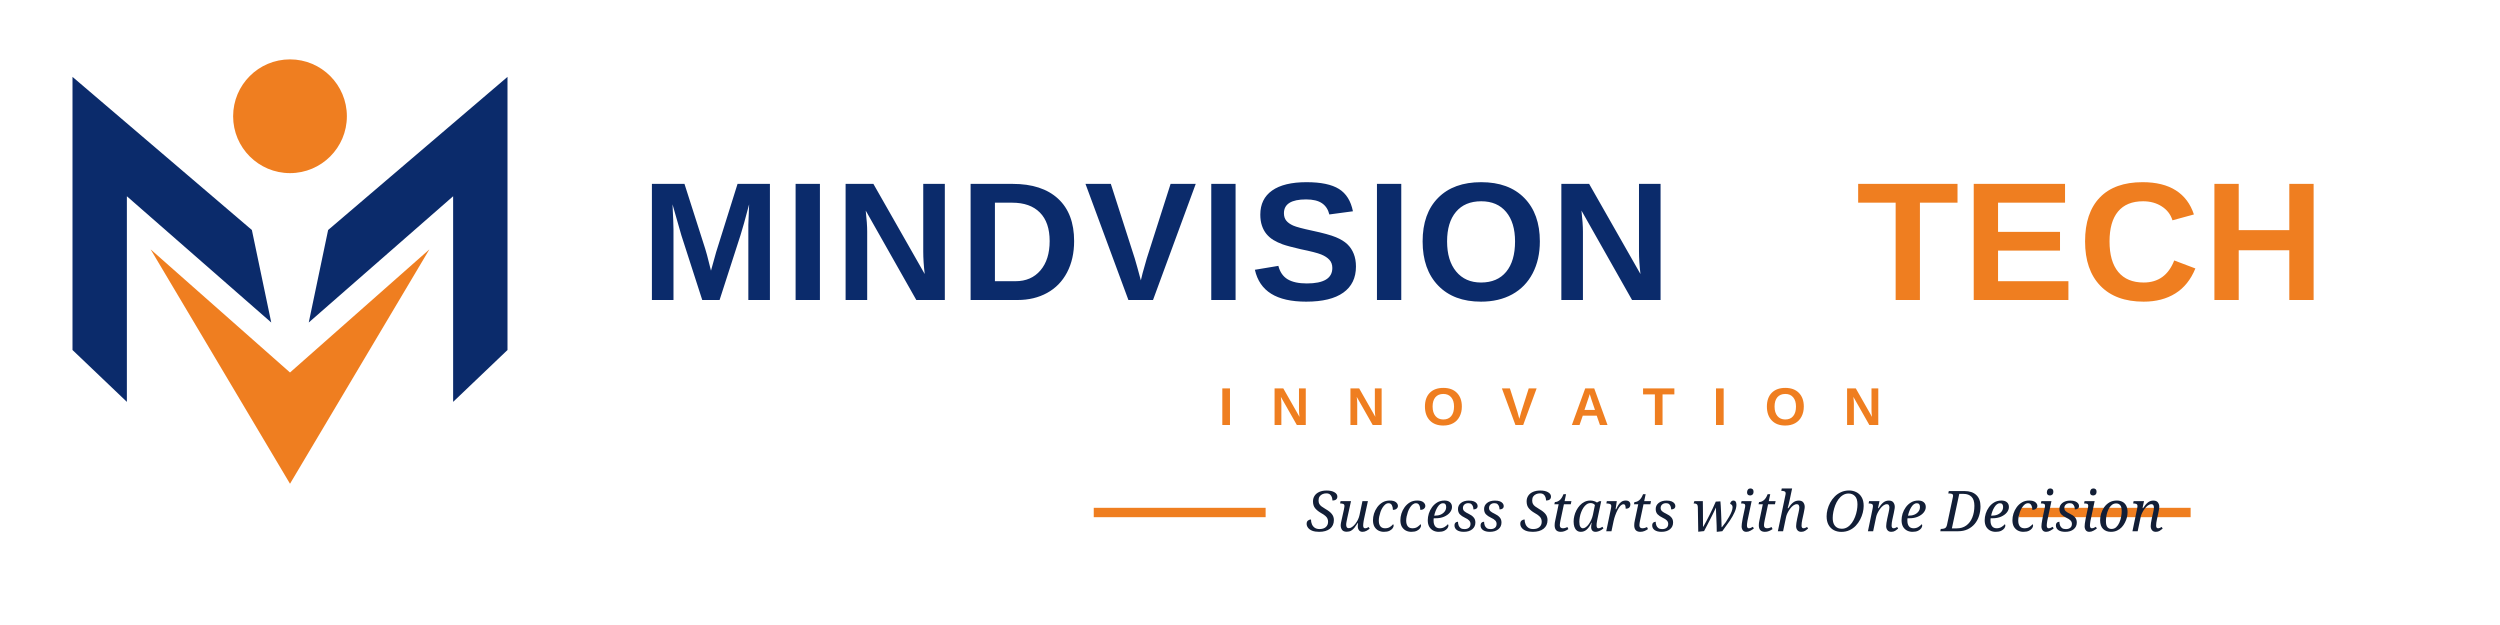
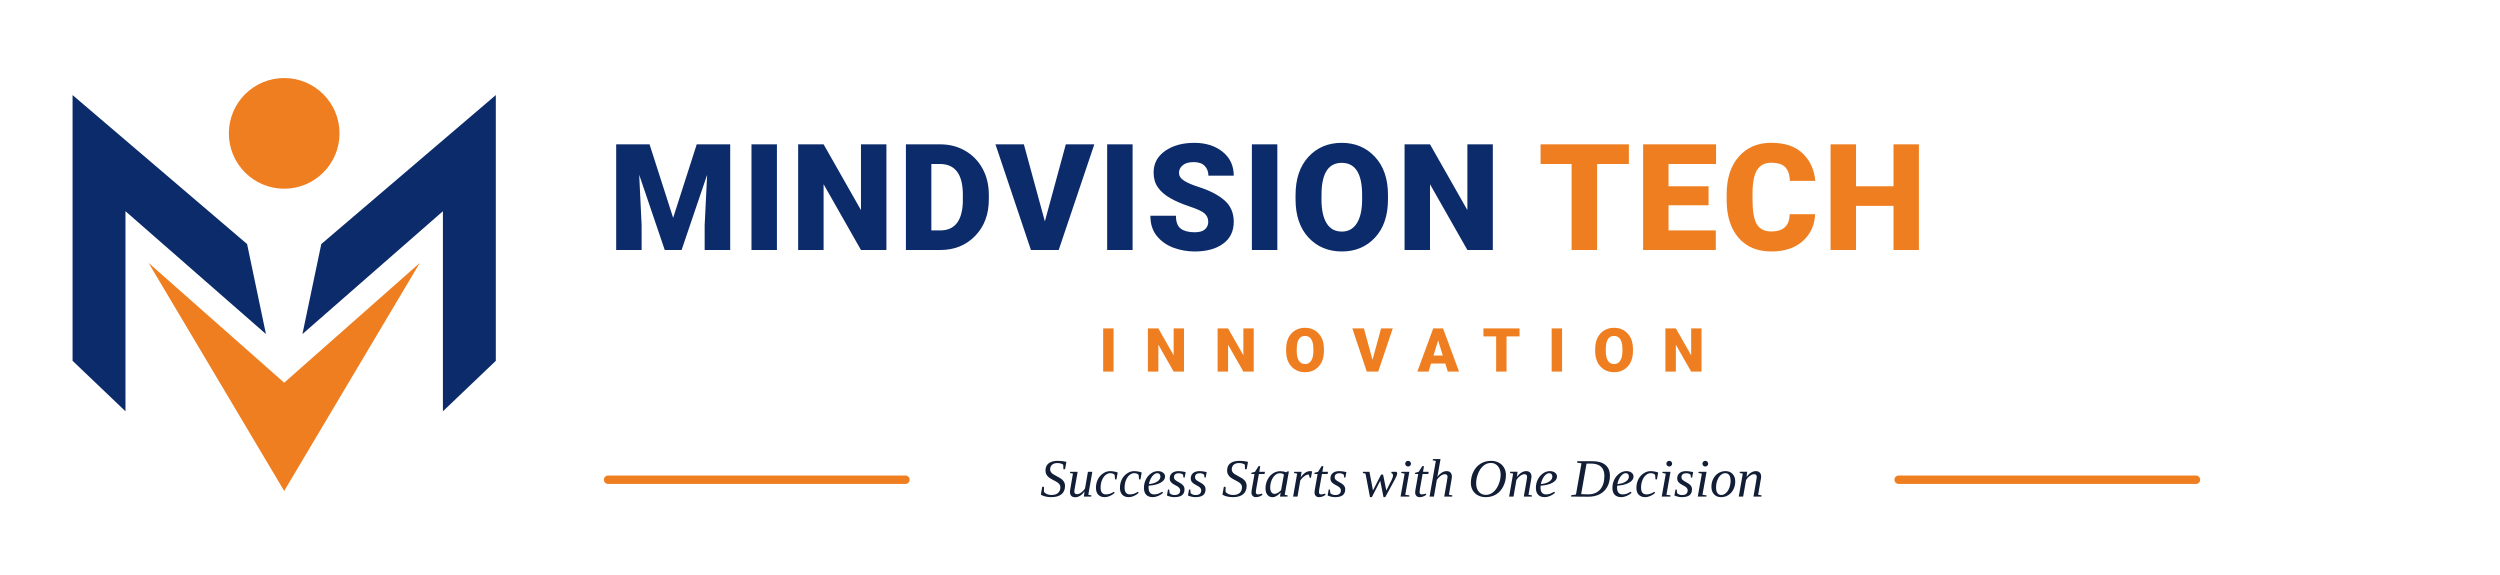
- <svg xmlns="http://www.w3.org/2000/svg" viewBox="0 0 800 200" role="img" aria-labelledby="title desc">
-   <g transform="translate(16 10) scale(.2)">
+ <svg xmlns="http://www.w3.org/2000/svg" viewBox="0 0 740 170" fill="none" role="img" aria-label="MindVisionTech Innovation - Success Starts with One Decision">
+   <g transform="translate(15, 15) scale(0.18)">
    <circle cx="384" cy="136" r="91" fill="#EF7E20" />
    <path fill="#0B2B6B" d="M36 73 323 318l31 148L123 264v329L36 510Zm696 0L445 318l-31 148 231-202v329l87-83Z" />
    <path fill="#EF7E20" d="m161 349 223 197 223-197-223 375Z" />
  </g>
-   <text x="205" y="96" fill="#0B2B6B" font-family="Arial,Helvetica,sans-serif" font-size="54" font-weight="700" letter-spacing="1">MINDVISION</text>
-   <text x="594" y="96" fill="#EF7E20" font-family="Arial,Helvetica,sans-serif" font-size="54" font-weight="700" letter-spacing="1">TECH</text>
-   <text x="390" y="136" fill="#EF7E20" font-family="Arial,Helvetica,sans-serif" font-size="17" font-weight="700" letter-spacing="12">INNOVATION</text>
-   <path stroke="#EF7E20" stroke-width="3" d="M350 164h55M646 164h55" />
-   <text x="418" y="170" fill="#121E36" font-family="Georgia,serif" font-size="18" font-style="italic">Success Starts with One Decision</text>
+   <text x="180" y="74" font-family="'Segoe UI', system-ui, -apple-system, BlinkMacSystemFont, Roboto, Arial, sans-serif" font-size="44" font-weight="900" letter-spacing="1">
+     <tspan fill="#0B2B6B">MINDVISION </tspan>
+     <tspan fill="#EF7E20">TECH</tspan>
+   </text>
+   <text x="415" y="110" text-anchor="middle" fill="#EF7E20" font-family="'Segoe UI', system-ui, -apple-system, BlinkMacSystemFont, Roboto, Arial, sans-serif" font-size="18" font-weight="800" letter-spacing="8">
+     INNOVATION
+   </text>
+   <line x1="180" y1="142" x2="268" y2="142" stroke="#EF7E20" stroke-width="2.5" stroke-linecap="round" />
+   <text x="415" y="147" text-anchor="middle" fill="#121E36" font-family="Georgia, 'Times New Roman', serif" font-size="16" font-style="italic">
+     Success Starts with One Decision
+   </text>
+   <line x1="562" y1="142" x2="650" y2="142" stroke="#EF7E20" stroke-width="2.5" stroke-linecap="round" />
</svg>
